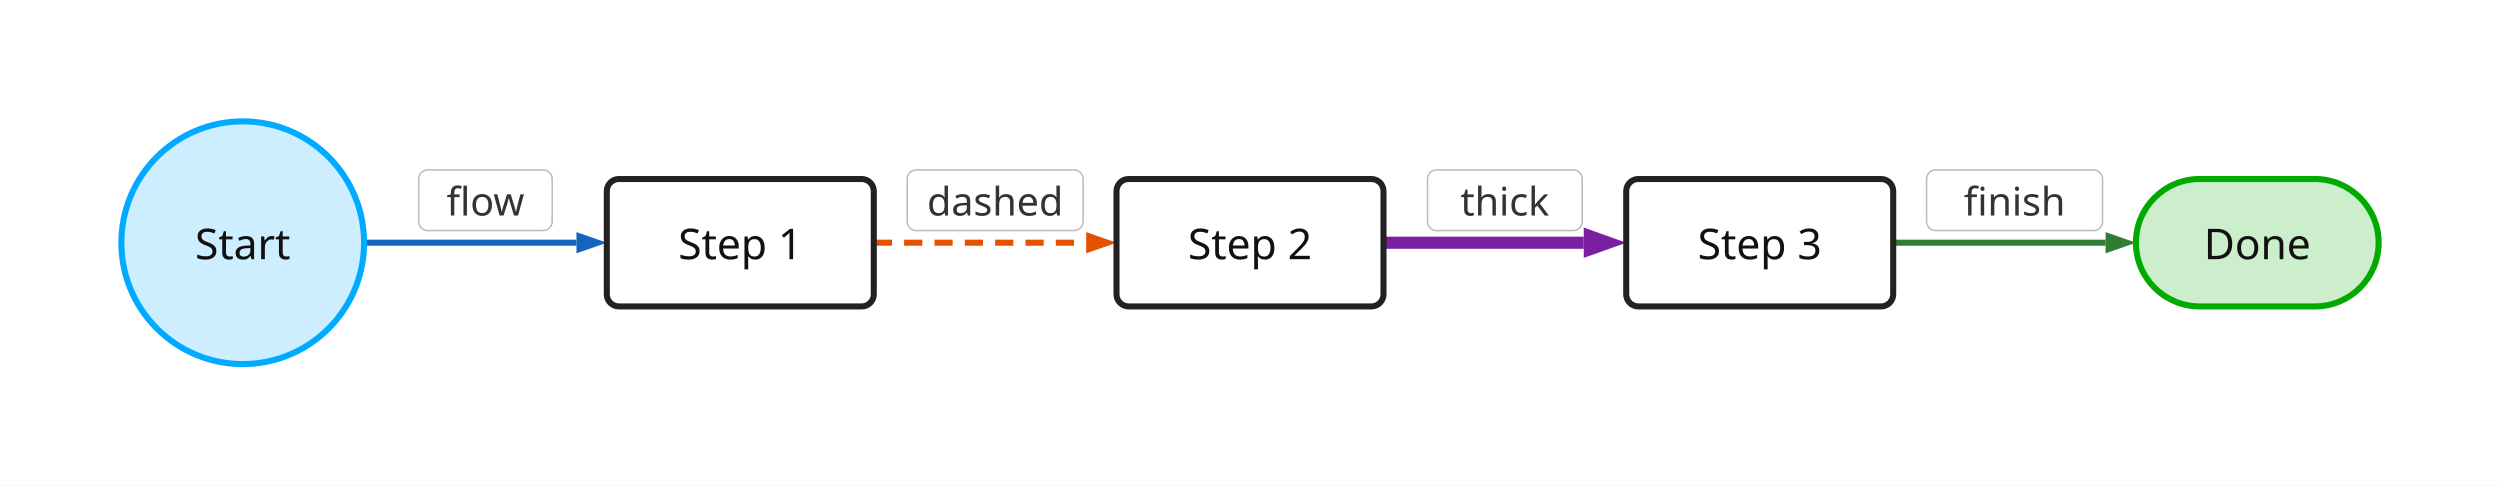
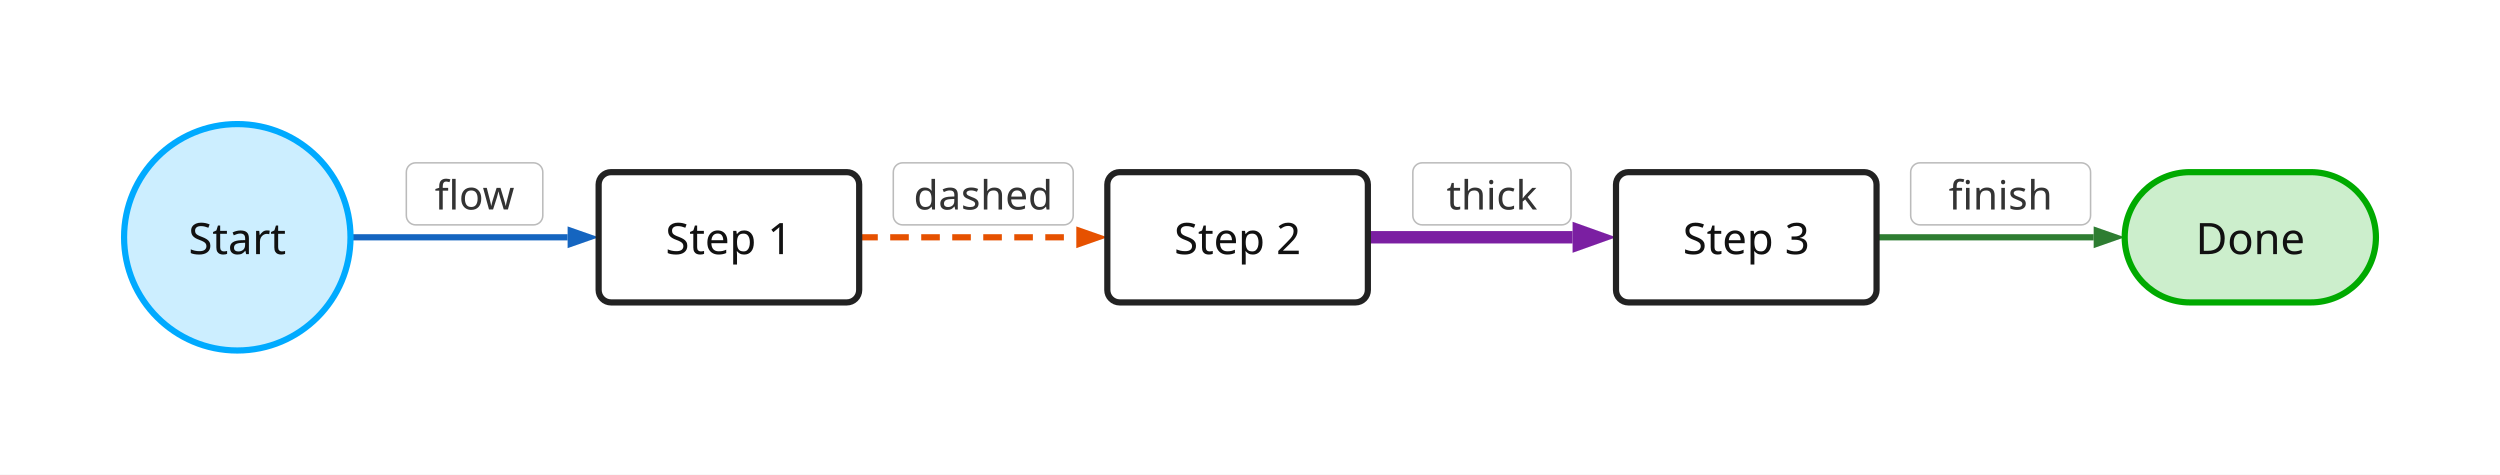
- <svg xmlns="http://www.w3.org/2000/svg" viewBox="-40 -40 824 160" style="max-width:100%">
-   <rect x="-40" y="-40" width="824" height="160" fill="white" />
+ <svg xmlns="http://www.w3.org/2000/svg" viewBox="-40 -40 806 153" style="max-width:100%">
+   <rect x="-40" y="-40" width="806" height="153" fill="white" />
  <defs>
    <marker id="arrowhead" markerWidth="10" markerHeight="7" refX="0" refY="3.5" orient="auto" markerUnits="userSpaceOnUse">
      <polygon points="0 0, 10 3.5, 0 7" fill="#444444" />
    </marker>
    <marker id="arrowhead-thick" markerWidth="14" markerHeight="10" refX="0" refY="5" orient="auto" markerUnits="userSpaceOnUse">
      <polygon points="0 0, 14 5, 0 10" fill="#444444" />
    </marker>
    <marker id="arrowhead-reverse" markerWidth="10" markerHeight="7" refX="10" refY="3.5" orient="auto" markerUnits="userSpaceOnUse">
      <polygon points="10 0, 0 3.5, 10 7" fill="#444444" />
    </marker>
    <marker id="arrowhead-1" markerWidth="10" markerHeight="7" refX="0" refY="3.5" orient="auto" markerUnits="userSpaceOnUse">
      <polygon points="0 0, 10 3.5, 0 7" fill="#1565c0" />
    </marker>
    <marker id="arrowhead-thick-1" markerWidth="14" markerHeight="10" refX="0" refY="5" orient="auto" markerUnits="userSpaceOnUse">
      <polygon points="0 0, 14 5, 0 10" fill="#1565c0" />
    </marker>
    <marker id="arrowhead-reverse-1" markerWidth="10" markerHeight="7" refX="10" refY="3.5" orient="auto" markerUnits="userSpaceOnUse">
      <polygon points="10 0, 0 3.5, 10 7" fill="#1565c0" />
    </marker>
    <marker id="arrowhead-2" markerWidth="10" markerHeight="7" refX="0" refY="3.5" orient="auto" markerUnits="userSpaceOnUse">
      <polygon points="0 0, 10 3.5, 0 7" fill="#e65100" />
    </marker>
    <marker id="arrowhead-thick-2" markerWidth="14" markerHeight="10" refX="0" refY="5" orient="auto" markerUnits="userSpaceOnUse">
      <polygon points="0 0, 14 5, 0 10" fill="#e65100" />
    </marker>
    <marker id="arrowhead-reverse-2" markerWidth="10" markerHeight="7" refX="10" refY="3.5" orient="auto" markerUnits="userSpaceOnUse">
      <polygon points="10 0, 0 3.5, 10 7" fill="#e65100" />
    </marker>
    <marker id="arrowhead-3" markerWidth="10" markerHeight="7" refX="0" refY="3.5" orient="auto" markerUnits="userSpaceOnUse">
      <polygon points="0 0, 10 3.5, 0 7" fill="#7b1fa2" />
    </marker>
    <marker id="arrowhead-thick-3" markerWidth="14" markerHeight="10" refX="0" refY="5" orient="auto" markerUnits="userSpaceOnUse">
      <polygon points="0 0, 14 5, 0 10" fill="#7b1fa2" />
    </marker>
    <marker id="arrowhead-reverse-3" markerWidth="10" markerHeight="7" refX="10" refY="3.5" orient="auto" markerUnits="userSpaceOnUse">
      <polygon points="10 0, 0 3.5, 10 7" fill="#7b1fa2" />
    </marker>
    <marker id="arrowhead-4" markerWidth="10" markerHeight="7" refX="0" refY="3.5" orient="auto" markerUnits="userSpaceOnUse">
      <polygon points="0 0, 10 3.5, 0 7" fill="#2e7d32" />
    </marker>
    <marker id="arrowhead-thick-4" markerWidth="14" markerHeight="10" refX="0" refY="5" orient="auto" markerUnits="userSpaceOnUse">
      <polygon points="0 0, 14 5, 0 10" fill="#2e7d32" />
    </marker>
    <marker id="arrowhead-reverse-4" markerWidth="10" markerHeight="7" refX="10" refY="3.5" orient="auto" markerUnits="userSpaceOnUse">
      <polygon points="10 0, 0 3.5, 10 7" fill="#2e7d32" />
    </marker>
  </defs>
-   <path d="M 80 40 L 100 40 Q 120 40 135 40 L 150 40" fill="none" stroke="#1565c0" stroke-width="2" marker-end="url(#arrowhead-1)" />
-   <path d="M 248 40 L 268 40 Q 288 40 303 40 L 318 40" fill="none" stroke="#e65100" stroke-width="2" stroke-dasharray="6 4" marker-end="url(#arrowhead-2)" />
-   <path d="M 416 40 L 436 40 Q 456 40 469 40 L 482 40" fill="none" stroke="#7b1fa2" stroke-width="4" marker-end="url(#arrowhead-thick-3)" />
-   <path d="M 584 40 L 604 40 Q 624 40 639 40 L 654 40" fill="none" stroke="#2e7d32" stroke-width="2" marker-end="url(#arrowhead-4)" />
+   <path d="M 73 36.5 L 93 36.5 Q 113 36.5 128 36.5 L 143 36.5" fill="none" stroke="#1565c0" stroke-width="2" marker-end="url(#arrowhead-1)" />
+   <path d="M 237 36.5 L 257 36.5 Q 277 36.5 292 36.5 L 307 36.5" fill="none" stroke="#e65100" stroke-width="2" stroke-dasharray="6 4" marker-end="url(#arrowhead-2)" />
+   <path d="M 401 36.5 L 421 36.5 Q 441 36.5 454 36.5 L 467 36.5" fill="none" stroke="#7b1fa2" stroke-width="4" marker-end="url(#arrowhead-thick-3)" />
+   <path d="M 565 36.5 L 585 36.5 Q 605 36.5 620 36.5 L 635 36.5" fill="none" stroke="#2e7d32" stroke-width="2" marker-end="url(#arrowhead-4)" />
  <g transform="translate(0, 0)" data-node-id="a">
-     <circle cx="40" cy="40" r="40" fill="#cceeff" stroke="#00aaff" stroke-width="2" />
-     <text x="40" y="40" text-anchor="middle" dominant-baseline="central" fill="#111111" font-size="14" font-family="system-ui, sans-serif">Start</text>
+     <circle cx="36.5" cy="36.5" r="36.5" fill="#cceeff" stroke="#00aaff" stroke-width="2" />
+     <text x="36.5" y="36.5" text-anchor="middle" dominant-baseline="central" fill="#111111" font-size="14" font-family="system-ui, sans-serif">Start</text>
  </g>
-   <g transform="translate(160, 19)" data-node-id="b">
-     <rect x="0" y="0" width="88" height="42" rx="4" ry="4" fill="#ffffff" stroke="#222222" stroke-width="2" />
-     <text x="44" y="21" text-anchor="middle" dominant-baseline="central" fill="#111111" font-size="14" font-family="system-ui, sans-serif">Step 1</text>
+   <g transform="translate(153, 15.5)" data-node-id="b">
+     <rect x="0" y="0" width="84" height="42" rx="4" ry="4" fill="#ffffff" stroke="#222222" stroke-width="2" />
+     <text x="42" y="21" text-anchor="middle" dominant-baseline="central" fill="#111111" font-size="14" font-family="system-ui, sans-serif">Step 1</text>
  </g>
-   <g transform="translate(328, 19)" data-node-id="c">
-     <rect x="0" y="0" width="88" height="42" rx="4" ry="4" fill="#ffffff" stroke="#222222" stroke-width="2" />
-     <text x="44" y="21" text-anchor="middle" dominant-baseline="central" fill="#111111" font-size="14" font-family="system-ui, sans-serif">Step 2</text>
+   <g transform="translate(317, 15.5)" data-node-id="c">
+     <rect x="0" y="0" width="84" height="42" rx="4" ry="4" fill="#ffffff" stroke="#222222" stroke-width="2" />
+     <text x="42" y="21" text-anchor="middle" dominant-baseline="central" fill="#111111" font-size="14" font-family="system-ui, sans-serif">Step 2</text>
  </g>
-   <g transform="translate(496, 19)" data-node-id="d">
-     <rect x="0" y="0" width="88" height="42" rx="4" ry="4" fill="#ffffff" stroke="#222222" stroke-width="2" />
-     <text x="44" y="21" text-anchor="middle" dominant-baseline="central" fill="#111111" font-size="14" font-family="system-ui, sans-serif">Step 3</text>
+   <g transform="translate(481, 15.5)" data-node-id="d">
+     <rect x="0" y="0" width="84" height="42" rx="4" ry="4" fill="#ffffff" stroke="#222222" stroke-width="2" />
+     <text x="42" y="21" text-anchor="middle" dominant-baseline="central" fill="#111111" font-size="14" font-family="system-ui, sans-serif">Step 3</text>
  </g>
-   <g transform="translate(664, 19)" data-node-id="e">
-     <rect x="0" y="0" width="80" height="42" rx="21" ry="21" fill="#cceecc" stroke="#00aa00" stroke-width="2" />
-     <text x="40" y="21" text-anchor="middle" dominant-baseline="central" fill="#111111" font-size="14" font-family="system-ui, sans-serif">Done</text>
+   <g transform="translate(645, 15.5)" data-node-id="e">
+     <rect x="0" y="0" width="81" height="42" rx="21" ry="21" fill="#cceecc" stroke="#00aa00" stroke-width="2" />
+     <text x="40.5" y="21" text-anchor="middle" dominant-baseline="central" fill="#111111" font-size="14" font-family="system-ui, sans-serif">Done</text>
  </g>
-   <g transform="translate(120, 26)">
+   <g transform="translate(113, 22.5)">
    <rect x="-22" y="-10" width="44" height="20" fill="white" stroke="#bbb" stroke-width="0.5" rx="3" />
    <text text-anchor="middle" dominant-baseline="central" fill="#333333" font-size="13" font-family="system-ui, sans-serif">flow</text>
  </g>
-   <g transform="translate(288, 26)">
+   <g transform="translate(277, 22.5)">
    <rect x="-29" y="-10" width="58" height="20" fill="white" stroke="#bbb" stroke-width="0.5" rx="3" />
    <text text-anchor="middle" dominant-baseline="central" fill="#333333" font-size="13" font-family="system-ui, sans-serif">dashed</text>
  </g>
-   <g transform="translate(456, 26)">
+   <g transform="translate(441, 22.5)">
    <rect x="-25.5" y="-10" width="51" height="20" fill="white" stroke="#bbb" stroke-width="0.5" rx="3" />
    <text text-anchor="middle" dominant-baseline="central" fill="#333333" font-size="13" font-family="system-ui, sans-serif">thick</text>
  </g>
-   <g transform="translate(624, 26)">
+   <g transform="translate(605, 22.5)">
    <rect x="-29" y="-10" width="58" height="20" fill="white" stroke="#bbb" stroke-width="0.5" rx="3" />
    <text text-anchor="middle" dominant-baseline="central" fill="#333333" font-size="13" font-family="system-ui, sans-serif">finish</text>
  </g>
</svg>
